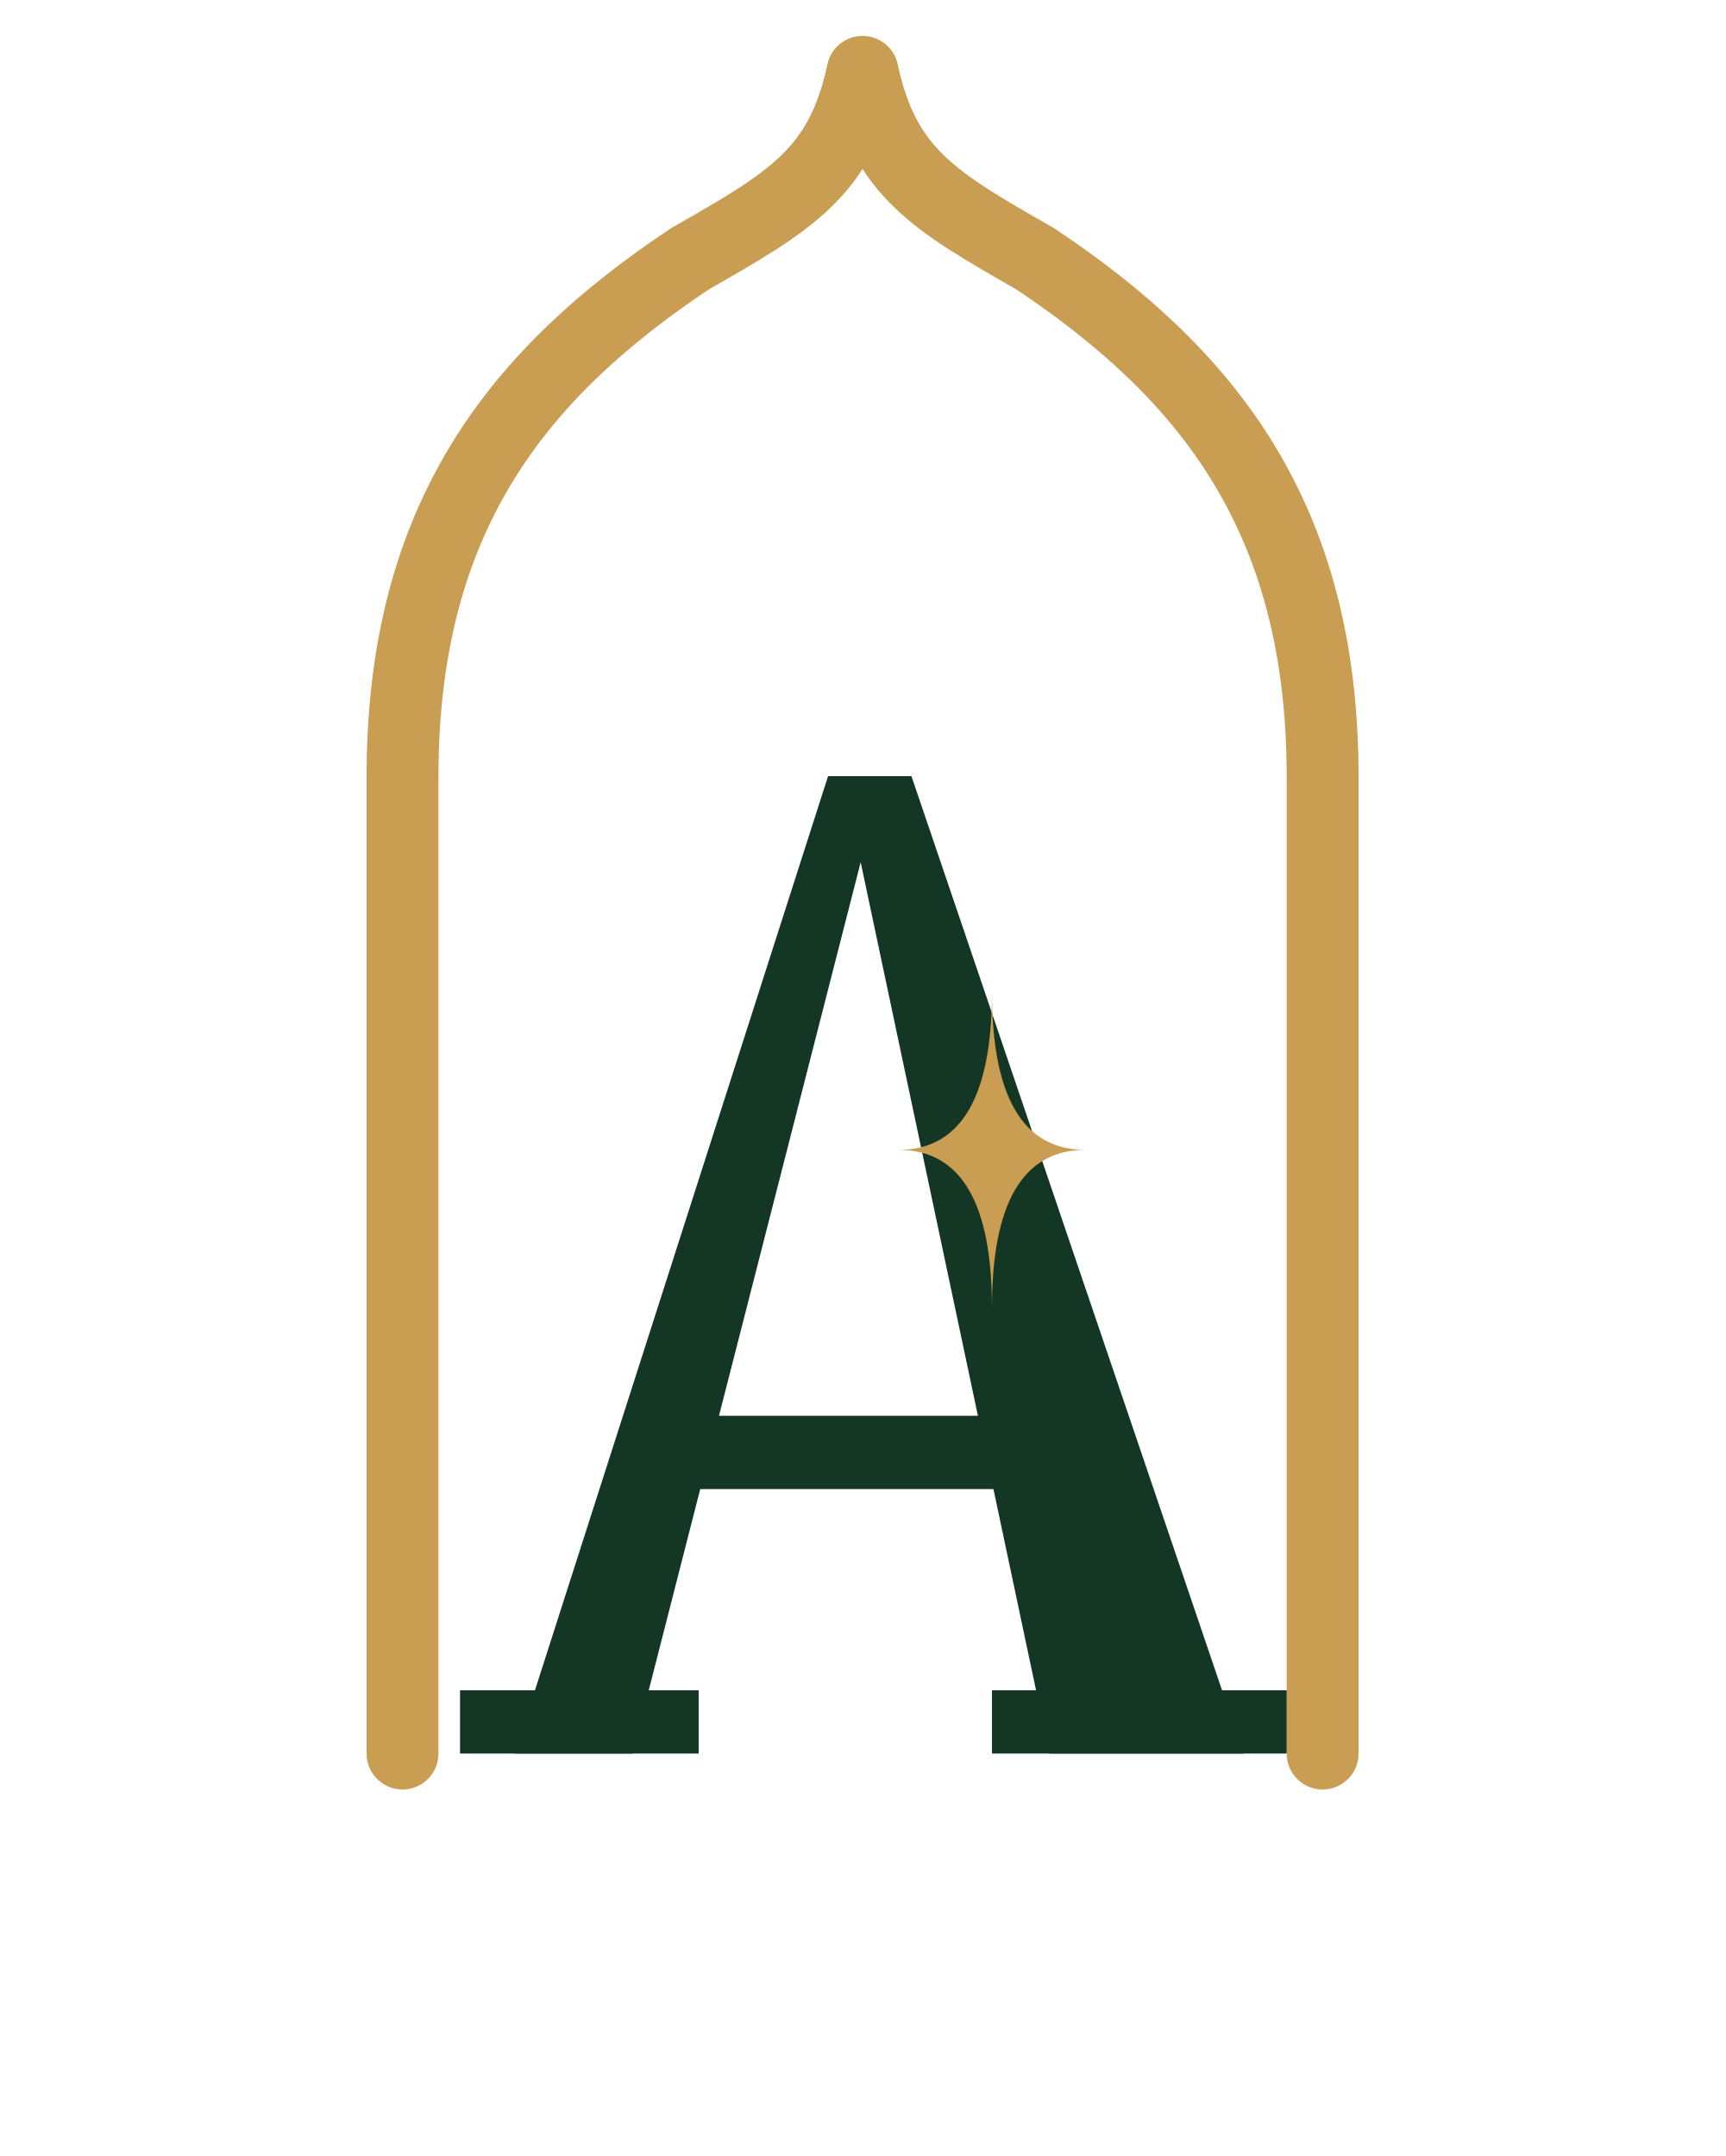
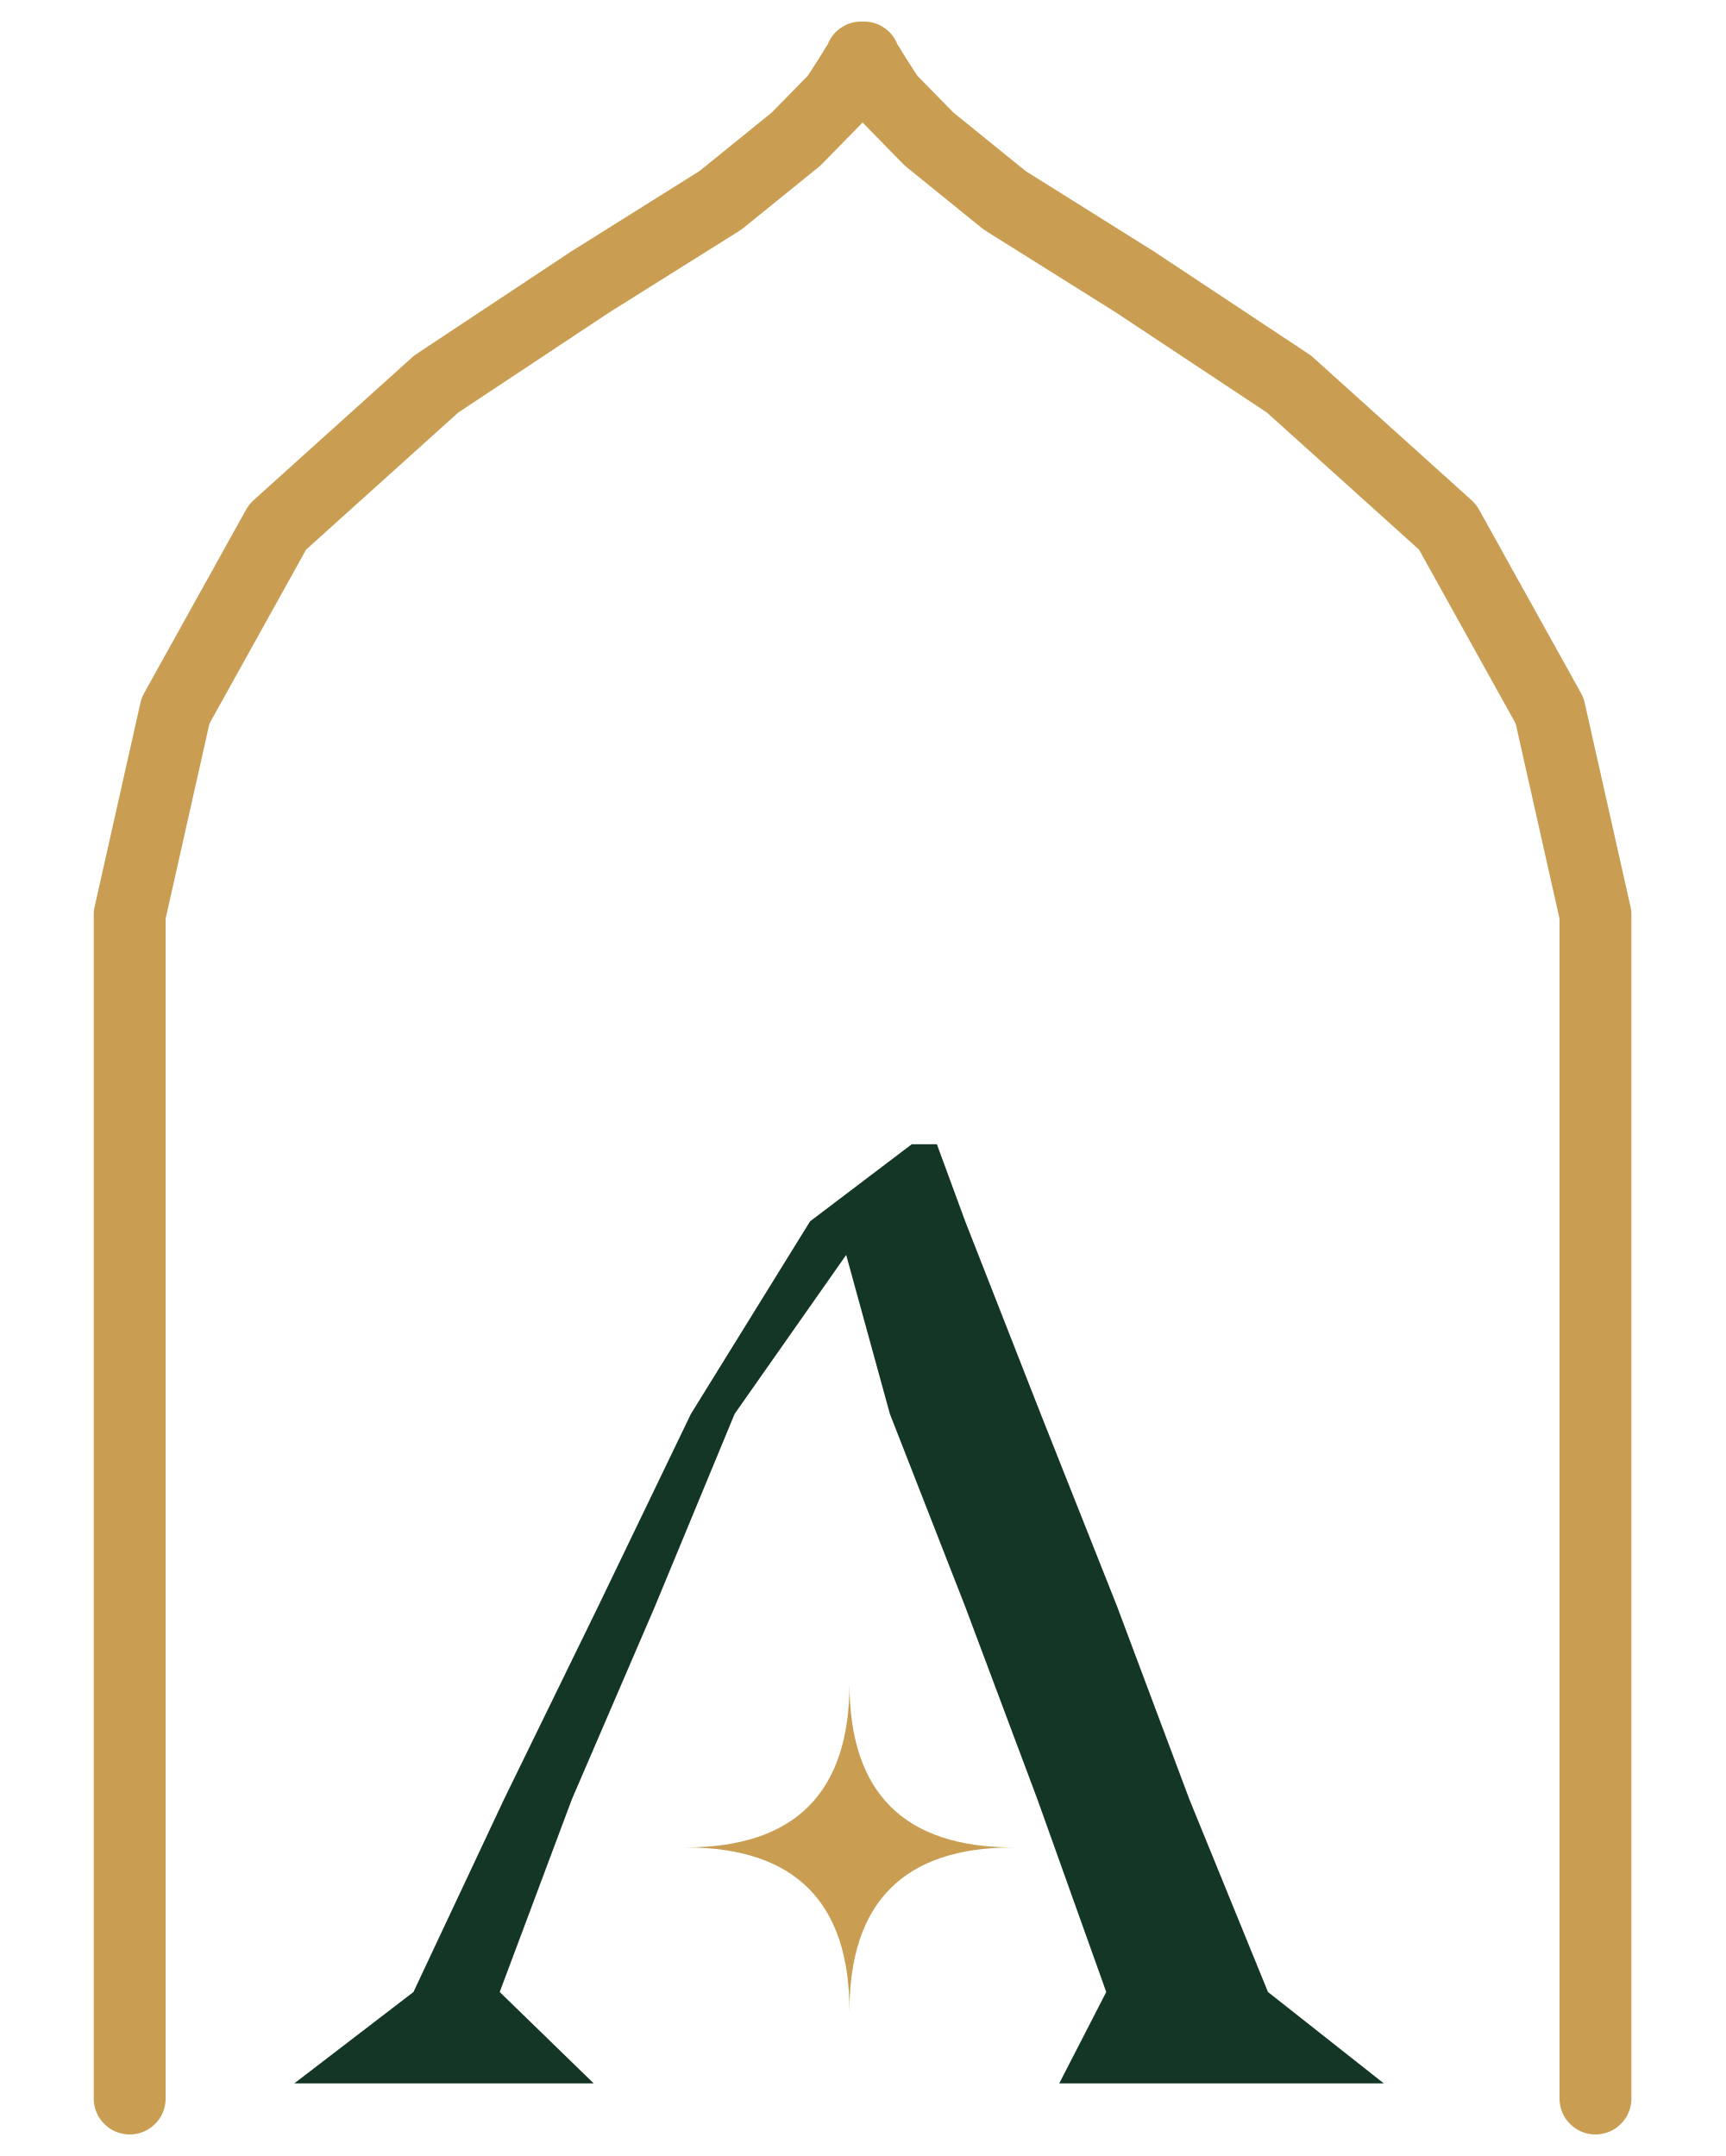
<svg xmlns="http://www.w3.org/2000/svg" viewBox="0 0 120 150" width="120" height="150" fill="none" role="img" aria-label="Andalys">
-   <path d="M28 122 L28 54 C28 36 36 26 48 18 C55 14 58.5 12 60 5 C61.5 12 65 14 72 18 C84 26 92 36 92 54 L92 122" fill="none" stroke="#C99D52" stroke-width="5" stroke-linecap="round" stroke-linejoin="round" />
-   <path d="M57.6 54 L61.4 54 L44 122 L35.8 122 Z" fill="#143625" />
-   <path d="M58.6 54 L63.4 54 L86.5 122 L73 122 Z" fill="#143625" />
-   <path d="M46.6 98.5 L77.6 98.5 L79.2 103.6 L44.8 103.6 Z" fill="#143625" />
-   <path d="M32 117.6 L48.6 117.6 L48.6 122 L32 122 Z" fill="#143625" />
-   <path d="M69 117.6 L89.5 117.6 L89.5 122 L69 122 Z" fill="#143625" />
-   <path d="M69 69 Q69 80 75.5 80 Q69 80 69 91 Q69 80 62.5 80 Q69 80 69 69Z" fill="#C99D52" />
+   <path d="M9.02 146 L9.02 63.64 L12.21 49.44 L19.31 36.66 L30.34 26.72 L41.05 19.62 L50.11 13.94 L55.37 9.68 L58.15 6.84 L59.07 5.42 L59.59 4.57 L60.1 4 L59.9 4 L60.41 4.57 L60.93 5.42 L61.85 6.84 L64.63 9.68 L69.89 13.94 L78.95 19.62 L89.66 26.72 L100.69 36.66 L107.79 49.44 L110.98 63.64 L110.98 146" fill="none" stroke="#C99D52" stroke-width="5" stroke-linecap="round" stroke-linejoin="round" />
+   <path d="M63.42 79.61 L65.17 79.61 L67.14 84.97 L72.39 98.37 L77.71 111.78 L82.73 125.18 L88.2 138.59 L96.26 144.95 L73.68 144.95 L73.68 144.95 L76.95 138.59 L72.16 125.18 L67.14 111.78 L61.9 98.37 L58.86 87.31 L51.1 98.37 L45.55 111.78 L39.78 125.18 L34.76 138.59 L41.3 144.95 L20.47 144.95 L28.76 138.59 L35.06 125.18 L41.6 111.78 L48.06 98.37 L56.35 84.97 Z" fill="#143625" />
+   <path d="M59.09 117.14 Q59.09 128.53 70.49 128.53 Q59.09 128.53 59.09 139.93 Q59.09 128.53 47.68 128.53 Q59.09 128.53 59.09 117.14Z" fill="#C99D52" />
</svg>
